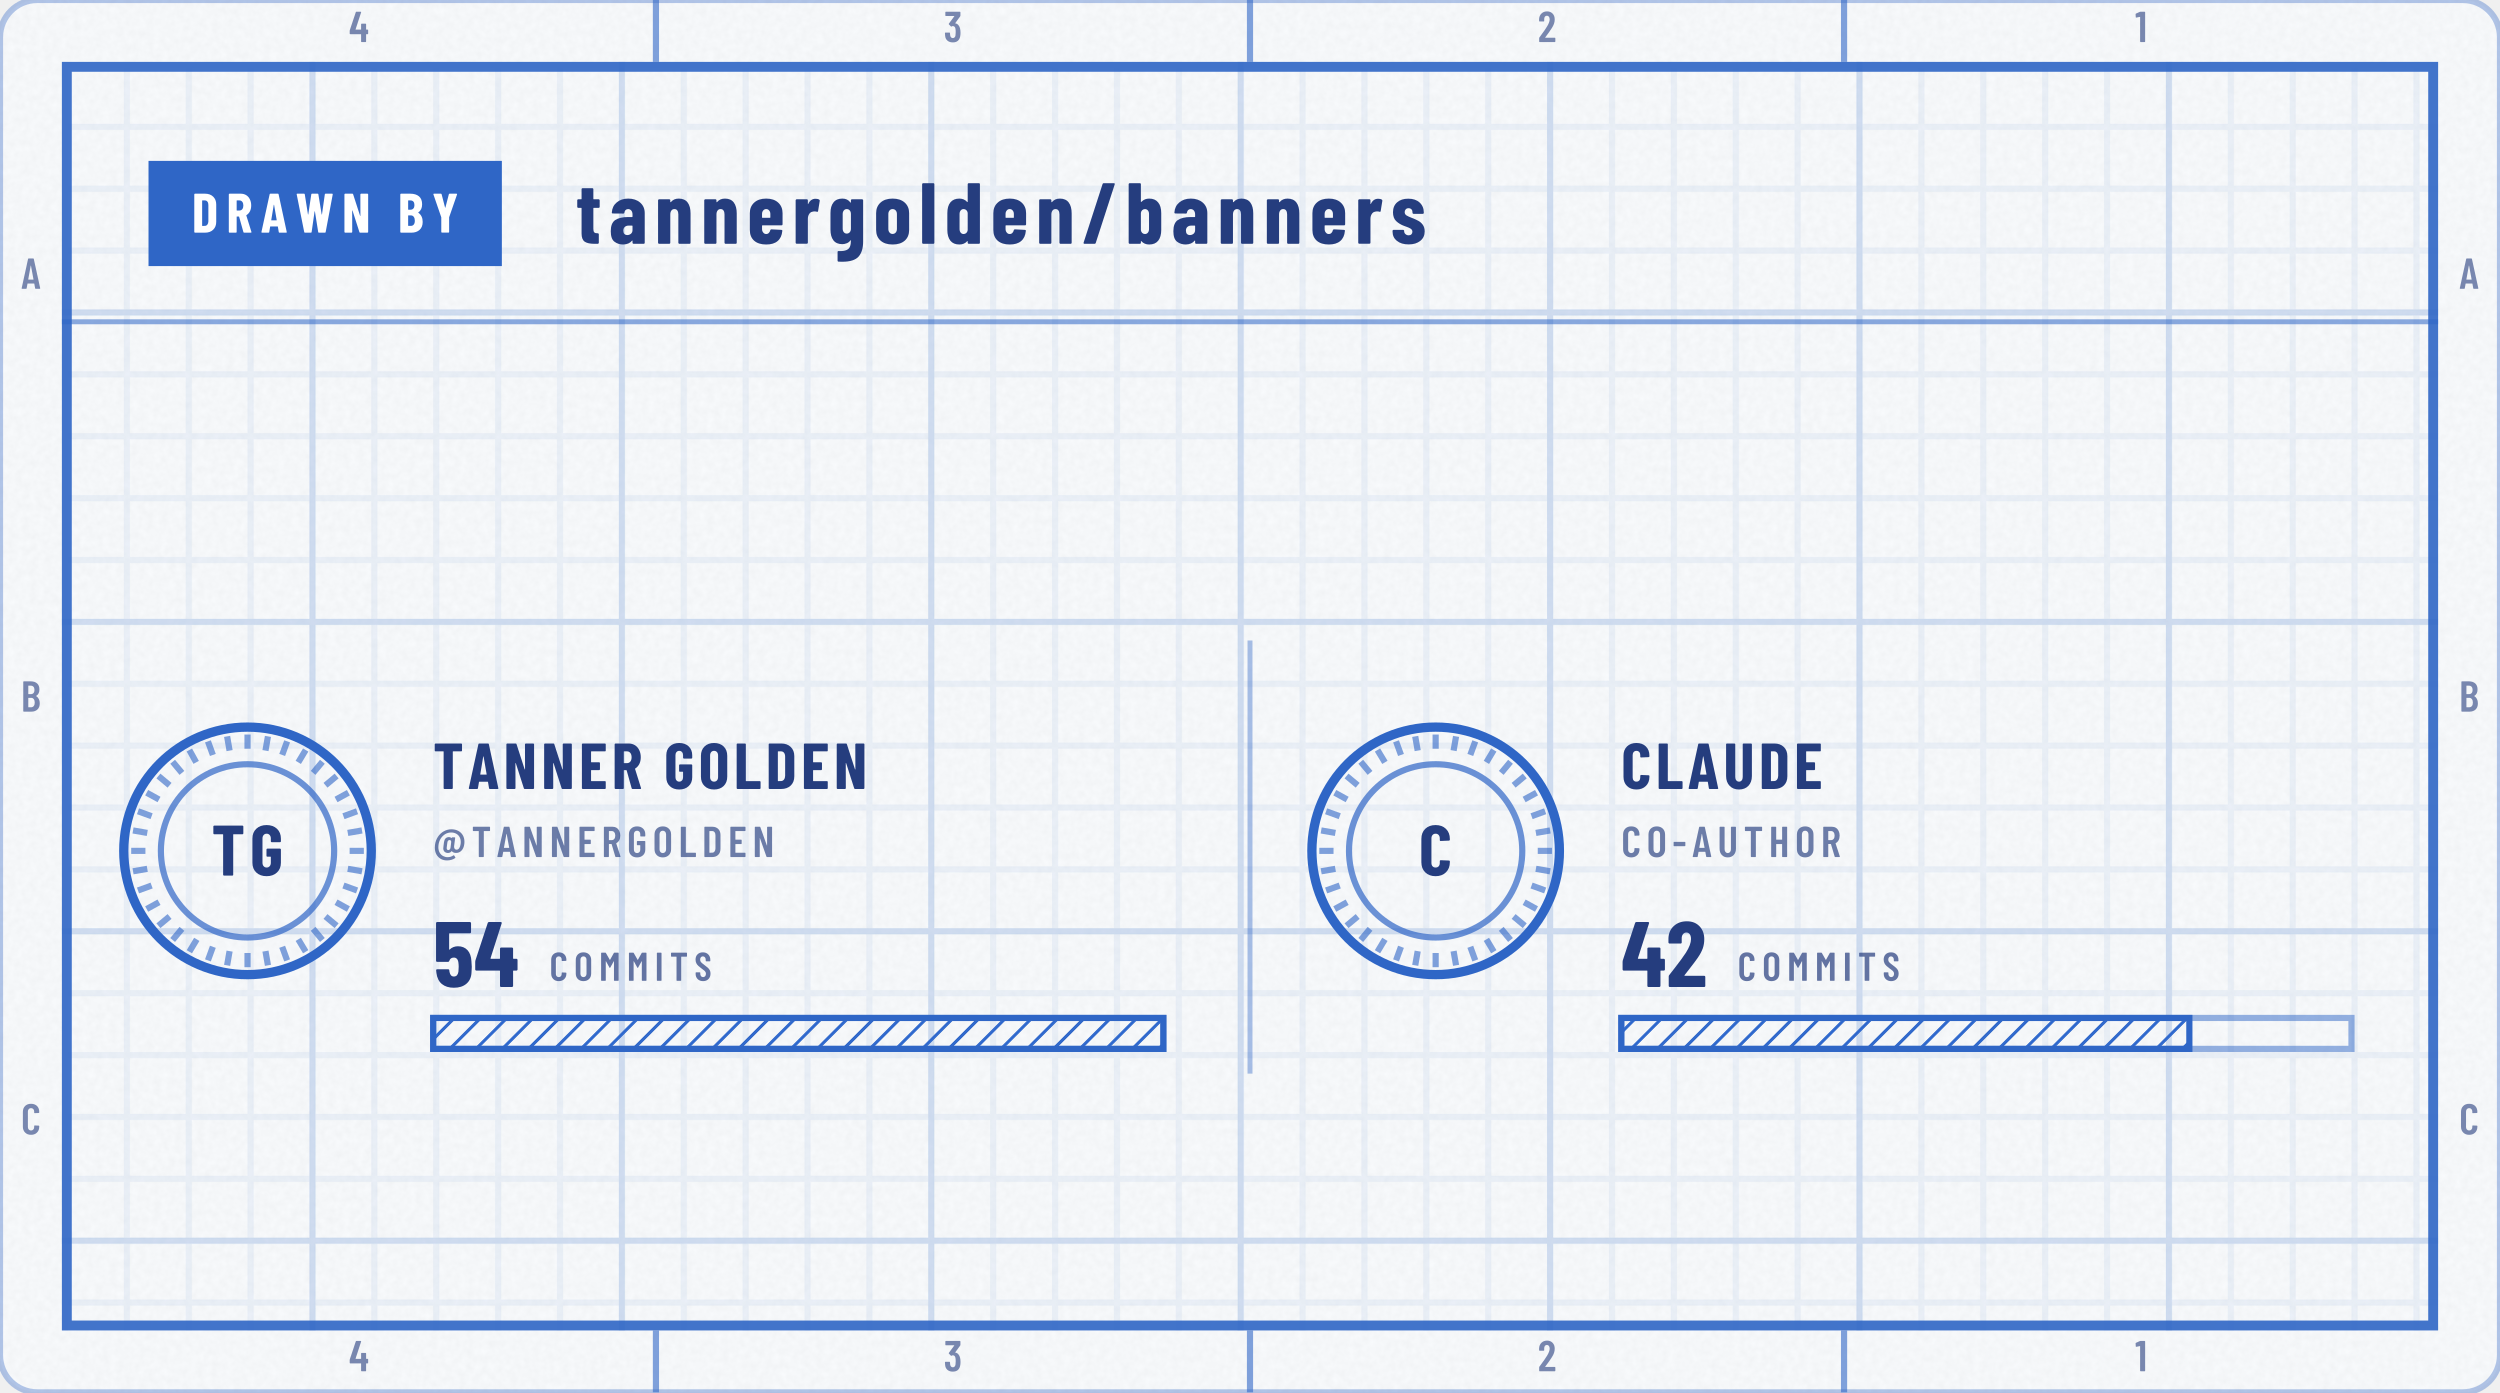
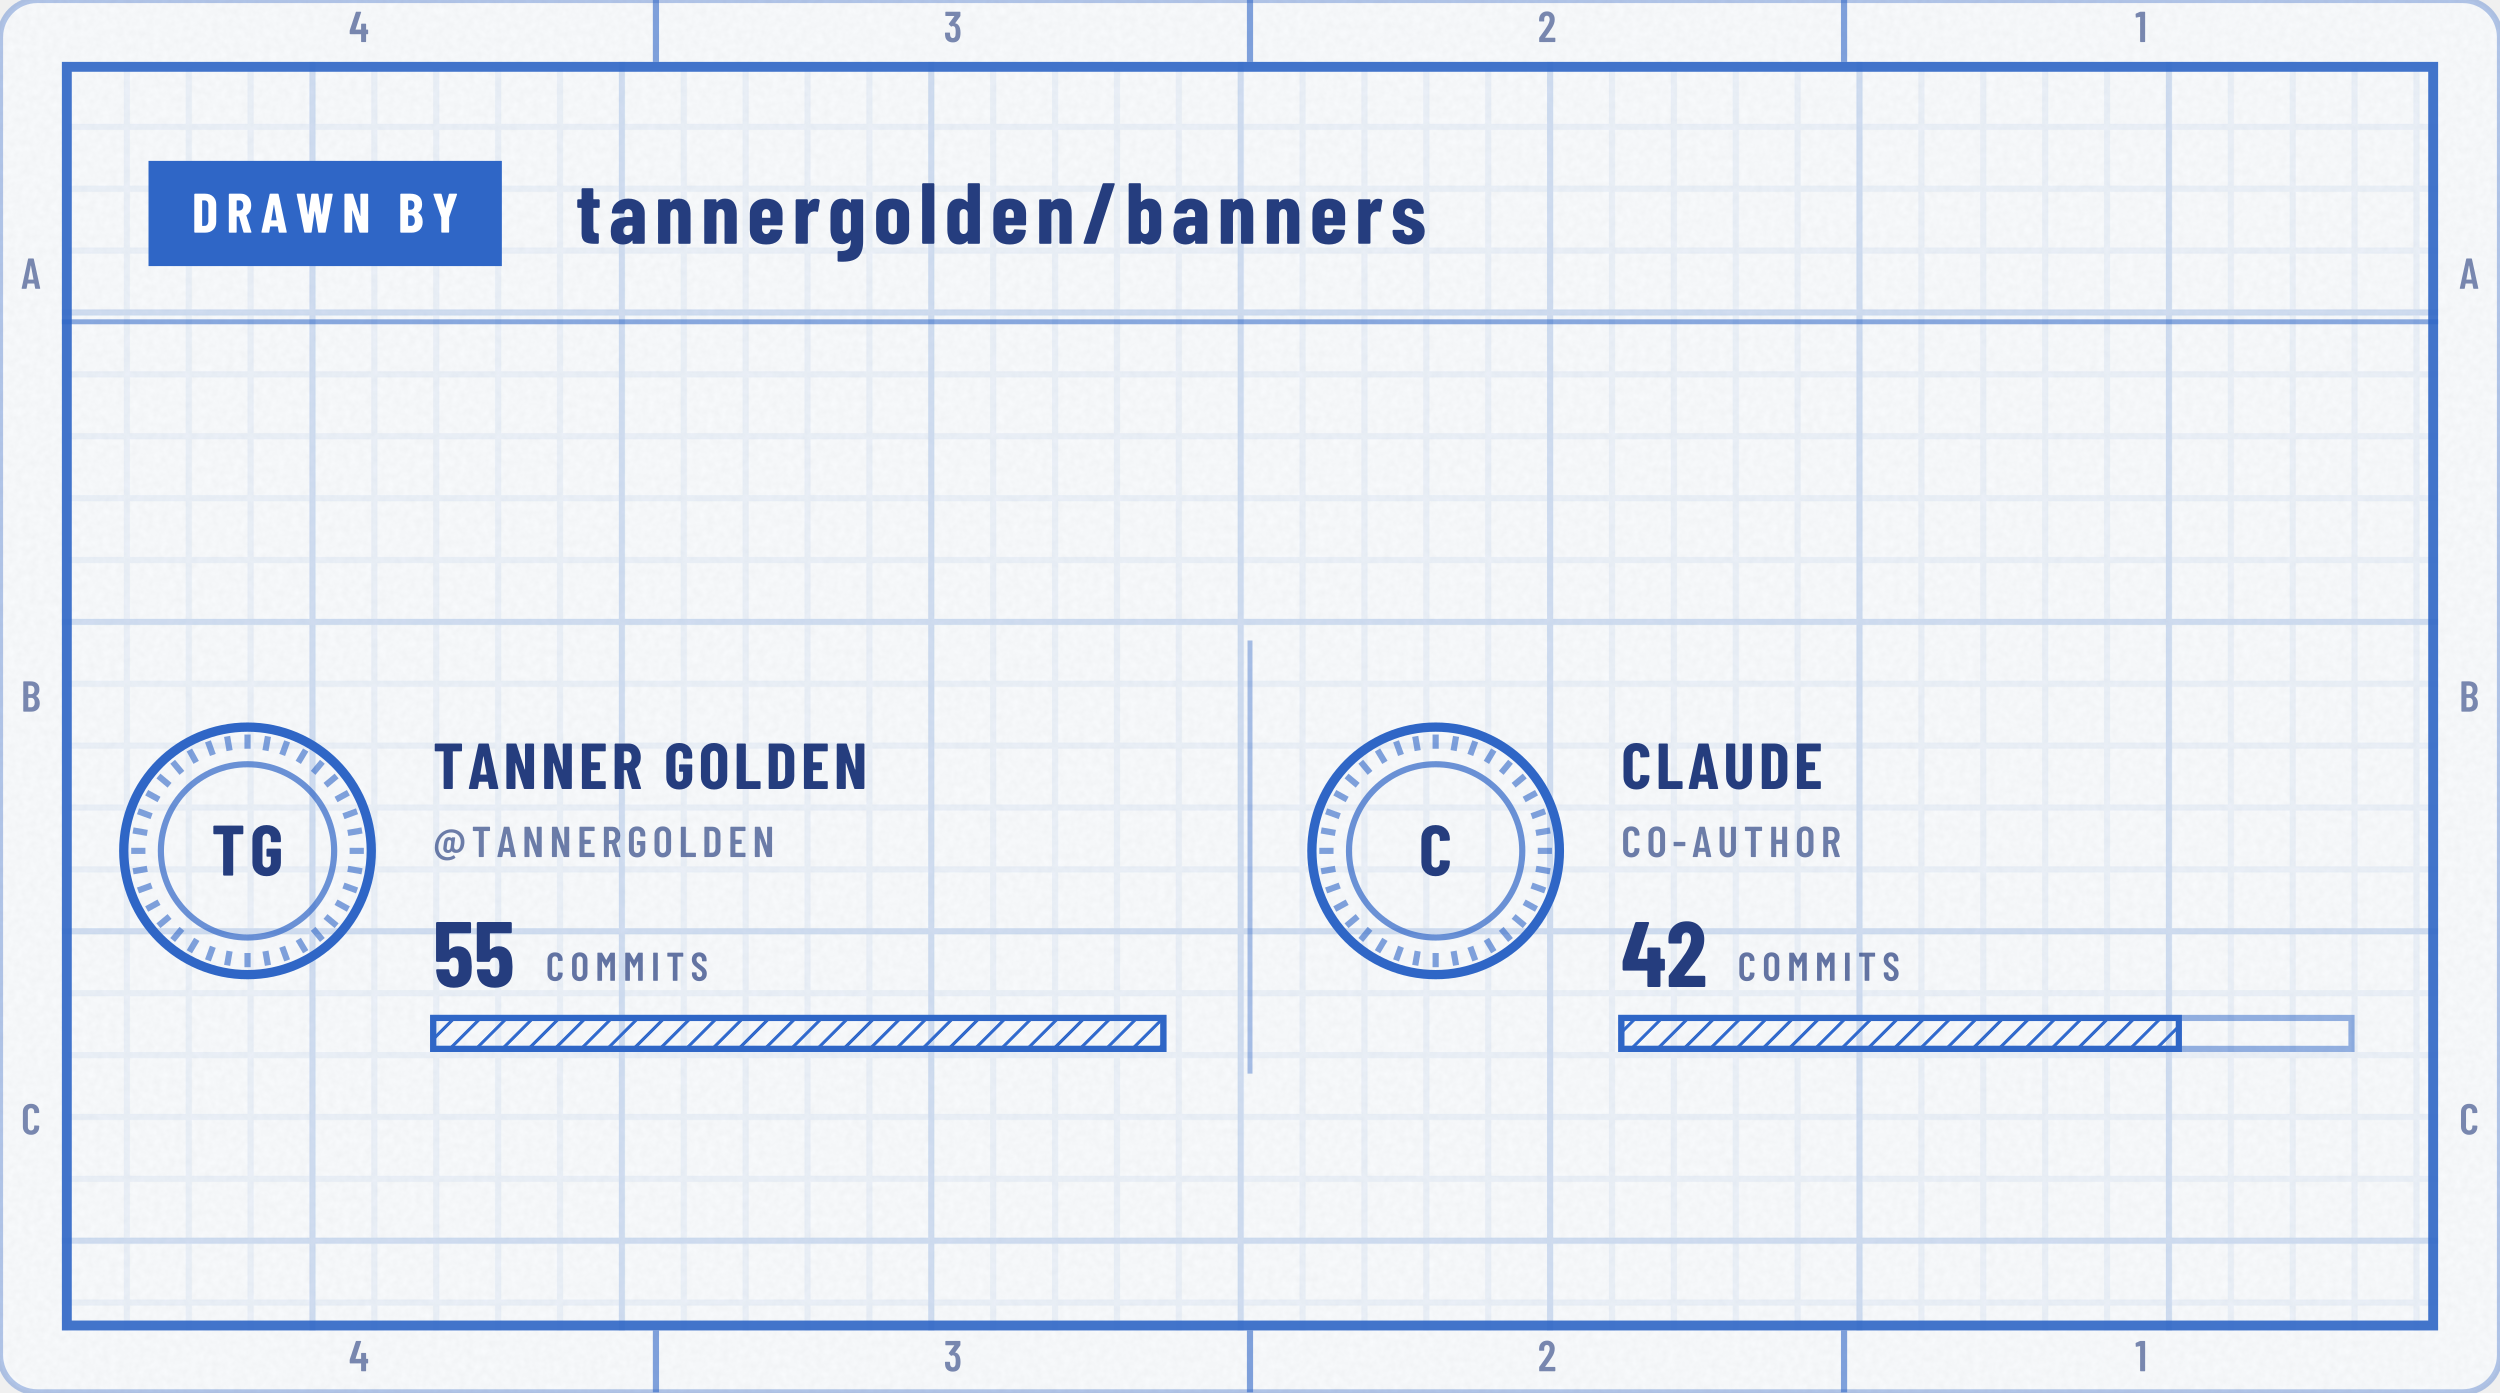
<svg xmlns="http://www.w3.org/2000/svg" width="404" height="225" viewBox="0 0 404 225" role="img" aria-labelledby="t d">
  <defs>
    <clipPath id="kc1">
      <rect x="0" y="0" width="404" height="225" rx="6" />
    </clipPath>
    <filter id="kn2" x="0" y="0" width="100%" height="100%">
      <feTurbulence type="fractalNoise" baseFrequency=".85" numOctaves="2" stitchTiles="stitch" />
      <feColorMatrix values="0 0 0 0 0 0 0 0 0 0 0 0 0 0 0 0 0 0 0.035 0" />
    </filter>
    <pattern id="kp3" width="10" height="10" patternUnits="userSpaceOnUse">
      <path d="M10 .5H.5V10" fill="none" stroke="#2F66C6" stroke-opacity="0.07" />
    </pattern>
    <pattern id="kp4" width="50" height="50" patternUnits="userSpaceOnUse">
      <path d="M50 .5H.5V50" fill="none" stroke="#2F66C6" stroke-opacity="0.14" />
    </pattern>
    <clipPath id="kc5">
      <rect x="10" y="10" width="384" height="205" />
    </clipPath>
    <pattern id="kh6" width="3" height="3" patternUnits="userSpaceOnUse" patternTransform="rotate(45)">
      <path d="M0 0V3" stroke="#2F66C6" stroke-width="1" stroke-opacity="1" />
    </pattern>
    <path id="m45" d="M27 263V339Q27 344 30 348Q34 351 39 351H286Q291 351 294 348Q298 344 298 339V263Q298 258 294 254Q291 251 286 251H39Q34 251 30 254Q27 258 27 263Z" />
    <path id="m49" d="M122 700H218Q223 700 226 696Q230 693 230 688V12Q230 7 226 4Q223 0 218 0H126Q121 0 118 4Q114 7 114 12V576Q114 578 112 580Q111 582 109 581L27 565H24Q13 565 13 576L10 643Q10 653 18 657L107 697Q114 700 122 700Z" />
    <path id="m50" d="M173 100H392Q397 100 400 96Q404 93 404 88V12Q404 7 400 4Q397 0 392 0H43Q38 0 34 4Q31 7 31 12V92Q31 101 36 107L75 160Q114 212 152 266Q189 320 215 363Q273 459 273 522Q273 562 256 585Q238 608 209 608Q180 608 163 586Q146 563 147 526V487Q147 482 144 478Q140 475 135 475H41Q36 475 32 478Q29 482 29 487V530Q33 610 84 659Q134 708 214 708Q293 708 342 656Q390 605 390 521Q390 471 373 422Q356 373 319 317Q294 277 260 229Q225 181 214 166Q184 126 170 106Q168 104 169 102Q170 100 173 100Z" />
    <path id="m51" d="M387 218Q387 169 380 134Q368 66 326 29Q283 -8 210 -8Q134 -8 86 32Q38 73 32 143Q30 165 28 207Q28 219 40 219H132Q144 219 144 207Q146 173 148 156Q153 125 169 108Q185 92 210 92Q234 92 250 108Q266 123 271 152Q276 182 276 230Q276 281 269 315Q263 341 248 355Q233 369 210 369Q195 369 183 360Q177 356 174 356Q172 356 166 360L119 408Q115 412 115 417Q115 421 118 425L243 595Q245 597 244 599Q242 601 239 601H49Q44 601 40 604Q37 608 37 613V688Q37 693 40 696Q44 700 49 700H373Q378 700 382 696Q385 693 385 688V609Q385 602 380 594L266 438Q262 432 268 431Q309 426 338 392Q368 358 378 307Q387 267 387 218Z" />
    <path id="m52" d="M443 275V194Q443 189 440 186Q436 182 431 182H401Q396 182 396 177V12Q396 7 392 4Q389 0 384 0H292Q287 0 284 4Q280 7 280 12V177Q280 182 275 182H29Q24 182 20 186Q17 189 17 194V259Q17 268 19 274L158 690Q161 700 171 700H271Q277 700 280 696Q283 693 281 686L153 293Q152 287 157 287H275Q280 287 280 292V412Q280 417 284 420Q287 424 292 424H384Q389 424 392 420Q396 417 396 412V292Q396 287 401 287H431Q436 287 440 284Q443 280 443 275Z" />
    <path id="m64" d="M722 352Q722 327 719 301Q706 204 655 150Q604 95 529 95Q465 95 431 135Q427 138 424 134Q409 113 387 104Q365 94 343 94Q292 94 262 124Q233 154 233 201Q233 218 238 250L242 283Q244 307 250 347Q268 461 367 461Q380 461 394 456Q409 451 421 440Q428 435 428 442V444Q429 455 441 455H497Q509 455 508 442L484 258Q483 252 483 240Q483 206 499 188Q515 170 541 170Q577 170 602 206Q626 243 634 303Q637 326 637 346Q637 413 609 463Q581 513 530 540Q480 567 414 567Q342 567 279 530Q216 492 174 426Q132 359 122 275Q119 251 119 229Q119 156 149 104Q179 51 228 24Q277 -3 333 -3Q408 -3 468 39Q473 42 476 42Q482 42 485 36L511 -6Q513 -9 513 -14Q513 -19 508 -23Q472 -48 424 -63Q375 -78 319 -78Q239 -78 175 -42Q111 -5 74 62Q38 130 38 221Q38 253 42 280Q55 384 109 466Q163 549 246 595Q328 641 422 641Q510 641 578 605Q646 569 684 504Q722 438 722 352ZM400 212 403 233 404 243 414 326 416 343Q419 365 408 379Q398 393 379 393Q360 393 346 379Q332 365 329 343L326 322Q320 283 320 276L312 212Q311 188 321 174Q331 161 350 161Q369 161 382 175Q396 189 400 212Z" />
    <path id="m65" d="M325 11 306 116Q306 121 300 121H154Q148 121 148 116L129 11Q128 0 116 0H25Q11 0 14 13L162 689Q164 700 175 700H281Q292 700 294 689L442 13V9Q442 0 431 0H338Q326 0 325 11ZM171 212H282Q288 212 287 217L229 533Q228 536 226 536Q224 536 223 533L166 217Q165 212 171 212Z" />
    <path id="m66" d="M242 0H66Q61 0 58 4Q54 7 54 12V688Q54 693 58 696Q61 700 66 700H224Q319 700 373 652Q427 604 427 512Q427 409 354 365Q349 362 352 359Q391 334 413 292Q435 250 435 192Q435 100 382 50Q328 0 242 0ZM170 595V409Q170 404 175 404H226Q267 404 290 429Q313 454 313 500Q313 548 290 574Q267 600 226 600H175Q170 600 170 595ZM319 208Q319 260 296 290Q273 319 233 319H175Q170 319 170 314V106Q170 101 175 101H233Q273 101 296 129Q319 157 319 208Z" />
    <path id="m67" d="M42 180V521Q42 607 94 658Q145 708 230 708Q316 708 368 658Q420 607 420 521V509Q420 504 416 500Q413 496 408 496L315 492Q303 492 303 504V529Q303 564 283 586Q263 608 230 608Q198 608 178 586Q158 564 158 529V171Q158 136 178 114Q198 92 230 92Q263 92 283 114Q303 136 303 171V196Q303 201 306 204Q310 208 315 208L408 204Q413 204 416 200Q420 197 420 192V180Q420 95 368 44Q316 -8 230 -8Q145 -8 94 44Q42 95 42 180Z" />
    <path id="m68" d="M54 12V688Q54 693 58 696Q61 700 66 700H237Q323 700 374 648Q426 596 426 509V191Q426 104 374 52Q323 0 237 0H66Q61 0 58 4Q54 7 54 12ZM175 100 235 101Q268 101 288 128Q309 154 310 198V502Q310 547 290 574Q269 600 234 600H175Q170 600 170 595V105Q170 100 175 100Z" />
    <path id="m69" d="M391 600H175Q170 600 170 595V406Q170 401 175 401H303Q308 401 312 398Q315 394 315 389V312Q315 307 312 304Q308 300 303 300H175Q170 300 170 295V105Q170 100 175 100H391Q396 100 400 96Q403 93 403 88V12Q403 7 400 4Q396 0 391 0H66Q61 0 58 4Q54 7 54 12V688Q54 693 58 696Q61 700 66 700H391Q396 700 400 696Q403 693 403 688V612Q403 607 400 604Q396 600 391 600Z" />
    <path id="m71" d="M42 173V527Q42 609 94 658Q145 708 230 708Q315 708 368 658Q420 609 420 526V487Q420 482 416 478Q413 475 408 475H316Q311 475 308 478Q304 482 304 487V528Q304 564 284 586Q263 608 230 608Q197 608 177 586Q157 564 157 528V172Q157 136 177 114Q197 92 230 92Q263 92 284 114Q304 136 304 172V268Q304 273 299 273H238Q233 273 230 276Q226 280 226 285V358Q226 363 230 366Q233 370 238 370H408Q413 370 416 366Q420 363 420 358V173Q420 91 368 42Q315 -8 230 -8Q145 -8 94 42Q42 91 42 173Z" />
    <path id="m72" d="M319 700H411Q416 700 420 696Q423 693 423 688V12Q423 7 420 4Q416 0 411 0H319Q314 0 310 4Q307 7 307 12V295Q307 300 302 300H175Q170 300 170 295V12Q170 7 166 4Q163 0 158 0H66Q61 0 58 4Q54 7 54 12V688Q54 693 58 696Q61 700 66 700H158Q163 700 166 696Q170 693 170 688V406Q170 401 175 401H302Q307 401 307 406V688Q307 693 310 696Q314 700 319 700Z" />
    <path id="m73" d="M54 12V688Q54 693 58 696Q61 700 66 700H158Q163 700 166 696Q170 693 170 688V12Q170 7 166 4Q163 0 158 0H66Q61 0 58 4Q54 7 54 12Z" />
    <path id="m76" d="M54 12V688Q54 693 58 696Q61 700 66 700H158Q163 700 166 696Q170 693 170 688V105Q170 100 175 100H391Q396 100 400 96Q403 93 403 88V12Q403 7 400 4Q396 0 391 0H66Q61 0 58 4Q54 7 54 12Z" />
    <path id="m77" d="M383 700H475Q480 700 484 696Q487 693 487 688V12Q487 7 484 4Q480 0 475 0H383Q378 0 374 4Q371 7 371 12V484Q371 488 369 488Q367 488 365 485L278 327Q273 319 269 319Q265 319 260 327L173 485Q171 488 169 488Q167 488 167 484V12Q167 7 164 4Q160 0 155 0H63Q58 0 54 4Q51 7 51 12V688Q51 693 54 696Q58 700 63 700H155Q165 700 170 692L267 521Q270 517 273 521L368 692Q373 700 383 700Z" />
    <path id="m78" d="M350 700H441Q446 700 450 696Q453 693 453 688V12Q453 7 450 4Q446 0 441 0H336Q326 0 323 10L174 434Q173 437 170 436Q168 436 168 433L169 12Q169 7 166 4Q162 0 157 0H66Q61 0 58 4Q54 7 54 12V688Q54 693 58 696Q61 700 66 700H169Q179 700 182 690L332 269Q333 266 336 266Q338 267 338 270V688Q338 693 342 696Q345 700 350 700Z" />
    <path id="m79" d="M42 182V518Q42 604 94 656Q147 708 233 708Q319 708 372 656Q425 604 425 518V182Q425 96 372 44Q319 -8 233 -8Q147 -8 94 44Q42 96 42 182ZM309 177V523Q309 561 288 584Q267 608 233 608Q199 608 178 584Q158 561 158 523V177Q158 139 178 116Q199 92 233 92Q267 92 288 116Q309 139 309 177Z" />
    <path id="m82" d="M318 10 233 297Q231 301 228 301H175Q170 301 170 296V12Q170 7 166 4Q163 0 158 0H66Q61 0 58 4Q54 7 54 12V688Q54 693 58 696Q61 700 66 700H254Q307 700 348 674Q388 649 410 602Q433 556 433 496Q433 434 409 389Q385 344 342 321Q338 320 339 315L437 14Q438 12 438 9Q438 0 427 0H331Q321 0 318 10ZM170 595V396Q170 391 175 391H236Q272 391 294 419Q317 447 317 495Q317 543 294 572Q272 600 236 600H175Q170 600 170 595Z" />
    <path id="m83" d="M34 173V199Q34 204 38 208Q41 211 46 211H137Q142 211 146 208Q149 204 149 199V179Q149 140 168 116Q188 92 219 92Q250 92 270 114Q290 137 290 174Q290 200 279 219Q268 238 248 255Q228 272 184 304Q134 340 104 368Q73 396 52 436Q32 475 32 527Q32 610 82 659Q132 708 214 708Q297 708 348 656Q399 605 399 520V496Q399 491 396 488Q392 484 387 484H297Q292 484 288 488Q285 491 285 496V522Q285 561 266 584Q246 608 214 608Q184 608 165 586Q146 565 146 527Q146 491 166 466Q187 441 247 397Q308 352 339 324Q370 295 387 261Q404 227 404 180Q404 95 353 44Q302 -8 219 -8Q136 -8 85 42Q34 92 34 173Z" />
    <path id="m84" d="M425 688V612Q425 607 422 604Q418 600 413 600H286Q281 600 281 595V12Q281 7 278 4Q274 0 269 0H177Q172 0 168 4Q165 7 165 12V595Q165 600 160 600H40Q35 600 32 604Q28 607 28 612V688Q28 693 32 696Q35 700 40 700H413Q418 700 422 696Q425 693 425 688Z" />
    <path id="m85" d="M50 194V688Q50 693 54 696Q57 700 62 700H154Q159 700 162 696Q166 693 166 688V182Q166 142 186 117Q206 92 239 92Q272 92 292 117Q312 142 312 182V688Q312 693 316 696Q319 700 324 700H416Q421 700 424 696Q428 693 428 688V194Q428 103 376 48Q324 -8 239 -8Q153 -8 102 48Q50 103 50 194Z" />
    <path id="n47" d="M18 14 237 690Q240 700 250 700H367Q373 700 376 696Q379 693 377 686L158 10Q155 0 145 0H28Q22 0 19 4Q16 7 18 14Z" />
    <path id="n50" d="M200 121H409Q414 121 418 118Q421 114 421 109V12Q421 7 418 4Q414 0 409 0H39Q34 0 30 4Q27 7 27 12V113Q27 122 32 128Q72 181 88 200Q176 313 213 371Q267 457 267 516Q267 550 254 568Q240 587 217 587Q194 587 180 568Q166 550 167 521V480Q167 475 164 472Q160 468 155 468H36Q31 468 28 472Q24 475 24 480V527Q28 609 83 658Q138 708 223 708Q307 708 358 655Q410 602 410 515Q410 463 394 416Q377 369 340 315Q312 274 244 187L197 127Q195 125 196 123Q197 121 200 121Z" />
    <path id="n52" d="M470 292V189Q470 184 466 180Q463 177 458 177H427Q422 177 422 172V12Q422 7 418 4Q415 0 410 0H293Q288 0 284 4Q281 7 281 12V172Q281 177 276 177H26Q21 177 18 180Q14 184 14 189V271Q14 280 16 286L149 690Q152 700 162 700H289Q295 700 298 696Q301 693 299 686L179 310Q178 304 183 304H276Q281 304 281 309V413Q281 418 284 422Q288 425 293 425H410Q415 425 418 422Q422 418 422 413V309Q422 304 427 304H458Q463 304 466 300Q470 297 470 292Z" />
    <path id="n53" d="M416 218Q416 185 413 155Q409 78 358 35Q308 -8 223 -8Q143 -8 94 32Q45 72 35 151L32 179Q32 191 44 191H161Q173 191 174 179Q174 173 176 163Q185 113 223 113Q243 113 256 126Q268 140 272 164Q275 190 275 219Q275 240 271 270Q267 293 254 305Q242 317 223 317Q185 317 174 282Q171 271 161 271H43Q38 271 34 274Q31 278 31 283V688Q31 693 34 696Q38 700 43 700H396Q401 700 404 696Q408 693 408 688V591Q408 586 404 582Q401 579 396 579H177Q172 579 172 574V406Q172 403 174 402Q176 401 178 404Q195 421 218 430Q241 439 267 439Q331 439 370 397Q408 355 412 280Q416 242 416 218Z" />
    <path id="n65" d="M325 11 309 107Q309 112 303 112H176Q170 112 170 107L154 11Q153 0 141 0H24Q11 0 14 13L161 689Q163 700 174 700H309Q320 700 322 689L468 13L469 9Q469 0 458 0H338Q326 0 325 11ZM194 221H284Q289 221 288 226L241 499Q240 502 238 502Q236 502 235 499L190 226Q190 221 194 221Z" />
    <path id="n66" d="M245 0H56Q51 0 48 4Q44 7 44 12V688Q44 693 48 696Q51 700 56 700H223Q323 700 380 652Q436 604 436 509Q436 410 368 365Q364 362 367 359Q446 303 446 193Q446 100 390 50Q334 0 245 0ZM185 574V417Q185 412 190 412H226Q260 412 279 434Q298 455 298 494Q298 535 280 557Q261 579 226 579H190Q185 579 185 574ZM305 214Q305 258 286 284Q267 310 235 310H190Q185 310 185 305V127Q185 122 190 122H234Q267 122 286 146Q305 170 305 214Z" />
    <path id="n67" d="M34 189V513Q34 602 88 655Q143 708 233 708Q324 708 378 655Q433 602 433 513V502Q433 497 430 494Q426 490 421 490L304 485Q292 485 292 496V522Q292 551 276 569Q260 587 233 587Q207 587 191 569Q175 551 175 522V177Q175 148 191 130Q207 113 233 113Q260 113 276 130Q292 148 292 177V204Q292 209 296 212Q299 216 304 216L421 211Q426 211 430 208Q433 204 433 199V189Q433 99 378 46Q323 -8 233 -8Q143 -8 88 46Q34 99 34 189Z" />
    <path id="n68" d="M44 12V688Q44 693 48 696Q51 700 56 700H237Q328 700 383 647Q438 594 438 506V194Q438 106 383 53Q328 0 237 0H56Q51 0 48 4Q44 7 44 12ZM190 121 235 122Q262 123 279 145Q296 167 297 203V497Q297 535 280 557Q263 579 234 579H190Q185 579 185 574V126Q185 121 190 121Z" />
    <path id="n69" d="M399 579H190Q185 579 185 574V416Q185 411 190 411H310Q315 411 318 408Q322 404 322 399V302Q322 297 318 294Q315 290 310 290H190Q185 290 185 285V126Q185 121 190 121H399Q404 121 408 118Q411 114 411 109V12Q411 7 408 4Q404 0 399 0H56Q51 0 48 4Q44 7 44 12V688Q44 693 48 696Q51 700 56 700H399Q404 700 408 696Q411 693 411 688V591Q411 586 408 582Q404 579 399 579Z" />
    <path id="n71" d="M34 181V519Q34 605 88 656Q143 708 233 708Q323 708 378 656Q433 604 433 518V480Q433 475 430 472Q426 468 421 468H304Q299 468 296 472Q292 475 292 480V520Q292 550 276 568Q260 587 233 587Q207 587 191 568Q175 550 175 520V180Q175 150 191 132Q207 113 233 113Q260 113 276 132Q292 150 292 180V260Q292 265 287 265H243Q238 265 234 268Q231 272 231 277V366Q231 371 234 374Q238 378 243 378H421Q426 378 430 374Q433 371 433 366V181Q433 95 378 44Q323 -8 233 -8Q143 -8 88 44Q34 95 34 181Z" />
    <path id="n76" d="M44 12V688Q44 693 48 696Q51 700 56 700H173Q178 700 182 696Q185 693 185 688V126Q185 121 190 121H400Q405 121 408 118Q412 114 412 109V12Q412 7 408 4Q405 0 400 0H56Q51 0 48 4Q44 7 44 12Z" />
    <path id="n78" d="M342 700H458Q463 700 466 696Q470 693 470 688V12Q470 7 466 4Q463 0 458 0H326Q316 0 313 10L189 397Q188 400 186 400Q183 399 183 396L184 12Q184 7 180 4Q177 0 172 0H56Q51 0 48 4Q44 7 44 12V688Q44 693 48 696Q51 700 56 700H187Q197 700 200 690L325 303Q326 300 328 300Q331 301 331 304L330 688Q330 693 334 696Q337 700 342 700Z" />
    <path id="n79" d="M34 190V510Q34 600 89 654Q144 708 236 708Q328 708 384 654Q439 600 439 510V190Q439 100 384 46Q328 -8 236 -8Q144 -8 89 46Q34 100 34 190ZM298 184V516Q298 548 281 568Q264 587 236 587Q208 587 192 568Q175 548 175 516V184Q175 152 192 132Q208 113 236 113Q264 113 281 132Q298 152 298 184Z" />
    <path id="n82" d="M306 10 229 286Q227 290 224 290H190Q185 290 185 285V12Q185 7 182 4Q178 0 173 0H56Q51 0 48 4Q44 7 44 12V688Q44 693 48 696Q51 700 56 700H258Q313 700 356 674Q399 647 422 599Q446 551 446 489Q446 430 424 385Q401 340 361 315Q359 314 358 312Q357 311 358 309L450 14L451 10Q451 0 440 0H320Q309 0 306 10ZM185 574V403Q185 398 190 398H235Q266 398 286 422Q305 447 305 488Q305 530 286 554Q266 579 235 579H190Q185 579 185 574Z" />
    <path id="n84" d="M444 688V591Q444 586 440 582Q437 579 432 579H307Q302 579 302 574V12Q302 7 298 4Q295 0 290 0H173Q168 0 164 4Q161 7 161 12V574Q161 579 156 579H36Q31 579 28 582Q24 586 24 591V688Q24 693 28 696Q31 700 36 700H432Q437 700 440 696Q444 693 444 688Z" />
    <path id="n85" d="M41 199V688Q41 693 44 696Q48 700 53 700H170Q175 700 178 696Q182 693 182 688V185Q182 153 198 133Q214 113 240 113Q266 113 282 133Q297 153 297 185V688Q297 693 300 696Q304 700 309 700H426Q431 700 434 696Q438 693 438 688V199Q438 105 384 48Q329 -8 240 -8Q150 -8 96 48Q41 105 41 199Z" />
    <path id="n87" d="M156 11 21 687 20 691Q20 700 31 700H153Q165 700 166 689L223 329Q224 325 226 325Q228 325 229 329L283 689Q284 700 296 700H397Q409 700 410 689L469 329Q470 325 472 325Q474 325 475 329L526 689Q527 700 539 700H657Q670 700 668 687L541 11Q540 0 528 0H420Q408 0 407 11L348 381Q347 385 345 385Q343 385 342 381L289 11Q288 0 276 0H169Q158 0 156 11Z" />
    <path id="n89" d="M166 13V273L165 279L25 686Q24 688 24 691Q24 700 35 700H158Q169 700 172 690L234 451Q235 448 237 448Q239 448 240 451L302 690Q305 700 316 700H439Q445 700 448 696Q451 693 449 686L308 279L307 273V13Q307 8 304 4Q300 1 295 1H178Q173 1 170 4Q166 8 166 13Z" />
    <path id="n97" d="M415 355V12Q415 7 412 4Q408 0 403 0H286Q281 0 278 4Q274 7 274 12V34Q274 37 272 38Q270 39 268 36Q235 -6 166 -8Q108 -8 66 24Q23 56 23 146Q23 239 74 274Q126 309 223 309H269Q274 309 274 314V339Q274 366 260 384Q245 401 223 401Q206 401 194 390Q183 380 180 361Q179 349 167 349L47 350Q35 350 35 362Q40 435 92 478Q144 522 224 522Q309 522 362 476Q415 430 415 355ZM274 158V205Q274 210 269 210H228Q201 210 184 194Q168 179 168 152Q168 127 180 114Q193 101 214 101Q237 101 256 116Q274 132 274 158Z" />
    <path id="n98" d="M414 354V160Q414 81 379 36Q344 -8 275 -8Q219 -8 185 30Q183 32 181 32Q179 31 179 28V12Q179 7 176 4Q172 0 167 0H50Q45 0 42 4Q38 7 38 12V688Q38 693 42 696Q45 700 50 700H167Q172 700 176 696Q179 693 179 688V485Q179 483 181 483Q185 483 189 488Q223 522 275 522Q343 522 378 478Q414 435 414 354ZM226 401Q208 401 195 389Q182 377 179 357V157Q182 137 195 125Q208 113 226 113Q247 113 260 129Q273 145 273 170V344Q273 369 260 385Q247 401 226 401Z" />
    <path id="n100" d="M278 700H395Q400 700 404 696Q407 693 407 688V12Q407 7 404 4Q400 0 395 0H278Q273 0 270 4Q266 7 266 12V28Q266 31 264 32Q262 32 260 30Q226 -8 170 -8Q101 -8 66 36Q31 81 31 160V354Q31 435 66 478Q102 522 170 522Q192 522 216 514Q240 505 260 483Q262 481 264 482Q266 482 266 485V688Q266 693 270 696Q273 700 278 700ZM266 157V357Q263 377 250 389Q237 401 219 401Q198 401 185 385Q172 369 172 344V170Q172 145 185 129Q198 113 219 113Q237 113 250 125Q263 137 266 157Z" />
    <path id="n101" d="M397 213H177Q172 213 172 208V171Q172 146 186 130Q199 113 220 113Q239 113 251 126Q263 138 267 157Q270 167 280 167L395 161Q400 161 404 158Q407 154 406 148Q399 71 352 32Q306 -8 220 -8Q131 -8 81 36Q31 81 31 160V354Q31 430 82 476Q132 522 220 522Q308 522 358 476Q409 430 409 354V225Q409 220 406 216Q402 213 397 213ZM172 344V305Q172 300 177 300H263Q268 300 268 305V344Q268 369 254 385Q241 401 220 401Q199 401 186 385Q172 369 172 344Z" />
    <path id="n103" d="M279 514H396Q401 514 404 510Q408 507 408 502V24Q408 -87 356 -147Q303 -207 167 -207Q140 -207 125 -206Q113 -205 113 -193V-95Q113 -82 126 -84Q185 -86 216 -72Q246 -59 256 -32Q267 -5 267 39Q267 42 265 42Q263 42 261 39Q243 15 218 6Q192 -4 168 -4Q99 -4 65 40Q31 85 31 164V354Q31 435 66 478Q100 522 168 522Q229 522 261 477Q263 474 265 475Q267 476 267 479V502Q267 507 270 510Q274 514 279 514ZM267 175V344Q267 369 254 385Q240 401 219 401Q198 401 185 385Q172 369 172 344V175Q172 150 185 134Q198 118 219 118Q240 118 254 134Q267 150 267 175Z" />
    <path id="n108" d="M34 12V688Q34 693 38 696Q41 700 46 700H163Q168 700 172 696Q175 693 175 688V12Q175 7 172 4Q168 0 163 0H46Q41 0 38 4Q34 7 34 12Z" />
    <path id="n110" d="M413 351V12Q413 7 410 4Q406 0 401 0H284Q279 0 276 4Q272 7 272 12V340Q272 369 260 385Q249 401 227 401Q204 401 192 384Q179 368 179 338V12Q179 7 176 4Q172 0 167 0H50Q45 0 42 4Q38 7 38 12V502Q38 507 42 510Q45 514 50 514H167Q172 514 176 510Q179 507 179 502V483Q179 480 182 480Q184 480 188 484Q220 522 277 522Q345 522 379 477Q413 432 413 351Z" />
    <path id="n111" d="M31 160V354Q31 430 82 476Q133 522 221 522Q310 522 361 476Q412 430 412 354V160Q412 82 362 37Q311 -8 221 -8Q132 -8 82 37Q31 82 31 160ZM271 171V344Q271 369 257 385Q243 401 221 401Q199 401 186 385Q172 369 172 344V171Q172 146 186 130Q199 114 221 114Q243 114 257 130Q271 146 271 171Z" />
    <path id="n114" d="M310 510Q318 505 316 495L297 378Q296 367 283 370Q272 374 256 374Q241 374 230 370Q207 366 193 342Q179 319 179 288V13Q179 8 176 4Q172 1 167 1H50Q45 1 42 4Q38 8 38 13V502Q38 507 42 510Q45 514 50 514H167Q172 514 176 510Q179 507 179 502V463Q179 459 180 458Q182 458 184 461Q211 520 268 520Q295 520 310 510Z" />
    <path id="n115" d="M24 142V149Q24 154 28 158Q31 161 36 161H146Q151 161 154 158Q158 154 158 149V146Q158 125 173 112Q188 98 210 98Q230 98 242 110Q253 121 253 139Q253 161 234 174Q215 186 192 194Q168 203 159 206Q104 226 66 262Q29 297 29 364Q29 437 77 479Q125 521 205 521Q288 521 336 477Q385 433 385 358Q385 353 382 350Q378 346 373 346H266Q261 346 258 350Q254 353 254 358V366Q254 386 242 398Q229 411 209 411Q188 411 176 398Q164 384 164 366Q164 342 184 328Q205 315 247 299Q290 283 320 266Q351 250 373 220Q395 189 395 143Q395 74 344 34Q294 -7 210 -7Q125 -7 74 34Q24 74 24 142Z" />
    <path id="n116" d="M260 415H204Q199 415 199 410V172Q199 143 210 132Q221 121 243 122H250Q255 122 258 118Q262 115 262 110V12Q262 7 258 4Q255 0 250 0H210Q137 0 100 24Q63 49 63 118V410Q63 415 58 415H25Q20 415 16 418Q13 422 13 427V502Q13 507 16 510Q20 514 25 514H58Q63 514 63 519V630Q63 635 66 638Q70 642 75 642H187Q192 642 196 638Q199 635 199 630V519Q199 514 204 514H260Q265 514 268 510Q272 507 272 502V427Q272 422 268 418Q265 415 260 415Z" />
  </defs>
  <rect y="0" width="404" height="225" rx="6" fill="#FFFFFF" stroke="#2F66C6" stroke-opacity=".35" />
  <rect y="0" width="404" height="225" rx="6" fill="#2F66C6" fill-opacity=".03" />
  <rect y="0" width="404" height="225" clip-path="url(#kc1)" filter="url(#kn2)" />
  <g clip-path="url(#kc5)">
    <rect y="0" width="404" height="225" fill="url(#kp3)" />
    <rect y="0" width="404" height="225" fill="url(#kp4)" />
  </g>
  <rect x="10.8" y="10.8" width="382.4" height="203.4" fill="none" stroke="#2F66C6" stroke-opacity="0.9" stroke-width="1.6" />
  <path d="M106 0V10M106 215V225M202 0V10M202 215V225M298 0V10M298 215V225" stroke="#2F66C6" stroke-opacity="0.6" />
  <g transform="scale(0.007 -0.007)" fill="#253D7E" fill-opacity="0.6">
    <use href="#m52" x="8056" y="-971" />
    <use href="#m52" x="8056" y="-31657" />
    <use href="#m51" x="21787" y="-971" />
    <use href="#m51" x="21787" y="-31657" />
    <use href="#m50" x="35502" y="-971" />
    <use href="#m50" x="35502" y="-31657" />
    <use href="#m49" x="49292" y="-971" />
    <use href="#m49" x="49292" y="-31657" />
    <use href="#m65" x="486" y="-6667" />
    <use href="#m65" x="56772" y="-6667" />
    <use href="#m66" x="483" y="-16429" />
    <use href="#m66" x="56769" y="-16429" />
    <use href="#m67" x="486" y="-26190" />
    <use href="#m67" x="56772" y="-26190" />
  </g>
  <rect x="24" y="26" width="57.1" height="17" fill="#2F66C6" />
  <g transform="translate(31 37.6) scale(0.009 -0.009)" fill="#FFFFFF">
    <use href="#n68" x="0" />
    <use href="#n82" x="620" />
    <use href="#n65" x="1236" />
    <use href="#n87" x="1862" />
    <use href="#n78" x="2696" />
    <use href="#n66" x="3699" />
    <use href="#n89" x="4313" />
  </g>
  <g transform="translate(93.1 39.4) scale(0.014 -0.014)" fill="#253D7E">
    <use href="#n116" x="0" />
    <use href="#n97" x="377" />
    <use href="#n110" x="908" />
    <use href="#n110" x="1441" />
    <use href="#n101" x="1974" />
    <use href="#n114" x="2496" />
    <use href="#n103" x="2905" />
    <use href="#n111" x="3432" />
    <use href="#n108" x="3960" />
    <use href="#n100" x="4254" />
    <use href="#n101" x="4785" />
    <use href="#n110" x="5307" />
    <use href="#n47" x="5840" />
    <use href="#n98" x="6340" />
    <use href="#n97" x="6871" />
    <use href="#n110" x="7403" />
    <use href="#n110" x="7935" />
    <use href="#n101" x="8468" />
    <use href="#n114" x="8990" />
    <use href="#n115" x="9400" />
  </g>
  <path d="M10 52H394" fill="none" stroke="#2F66C6" stroke-opacity="0.55" stroke-width=".8" />
  <circle cx="40" cy="137.5" r="20" fill="none" stroke="#2F66C6" stroke-width="1.5" />
  <circle cx="40" cy="137.5" r="14" fill="none" stroke="#2F66C6" stroke-opacity="0.7" />
  <path d="M56.5 137.5L58.8 137.5M56.2 140.4L58.5 140.8M55.5 143.1L57.7 143.9M54.3 145.8L56.3 146.9M52.6 148.1L54.4 149.6M50.6 150.1L52.1 151.9M48.2 151.8L49.4 153.8M45.6 153L46.4 155.2M42.9 153.7L43.3 156M40 154L40 156.3M37.1 153.7L36.7 156M34.4 153L33.6 155.2M31.8 151.8L30.6 153.8M29.4 150.1L27.9 151.9M27.4 148.1L25.6 149.6M25.7 145.8L23.7 146.9M24.5 143.1L22.3 143.9M23.8 140.4L21.5 140.8M23.5 137.5L21.2 137.5M23.8 134.6L21.5 134.2M24.5 131.9L22.3 131.1M25.7 129.2L23.7 128.1M27.4 126.9L25.6 125.4M29.4 124.9L27.9 123.1M31.7 123.2L30.6 121.2M34.4 122L33.6 119.8M37.1 121.3L36.7 119M40 121L40 118.7M42.9 121.3L43.3 119M45.6 122L46.4 119.8M48.2 123.2L49.4 121.2M50.6 124.9L52.1 123.1M52.6 126.9L54.4 125.4M54.3 129.2L56.3 128.1M55.5 131.9L57.7 131.1M56.2 134.6L58.5 134.2" fill="none" stroke="#2F66C6" stroke-opacity="0.6" />
  <g transform="translate(34.2 141.5) scale(0.01154 -0.01154)" fill="#253D7E">
    <use href="#n84" x="0" />
    <use href="#n71" x="537" />
  </g>
  <g transform="translate(70 127.5) scale(0.0105 -0.0105)" fill="#253D7E">
    <use href="#n84" x="0" />
    <use href="#n65" x="535" />
    <use href="#n78" x="1083" />
    <use href="#n78" x="1664" />
    <use href="#n69" x="2245" />
    <use href="#n82" x="2749" />
    <use href="#n71" x="3554" />
    <use href="#n79" x="4087" />
    <use href="#n76" x="4627" />
    <use href="#n68" x="5120" />
    <use href="#n69" x="5662" />
    <use href="#n78" x="6167" />
  </g>
  <g transform="translate(70 138.5) scale(0.007 -0.007)" fill="#253D7E" fill-opacity="0.66">
    <use href="#m64" x="0" />
    <use href="#m84" x="888" />
    <use href="#m65" x="1468" />
    <use href="#m78" x="2053" />
    <use href="#m78" x="2688" />
    <use href="#m69" x="3324" />
    <use href="#m82" x="3887" />
    <use href="#m71" x="4477" />
    <use href="#m79" x="5068" />
    <use href="#m76" x="5663" />
    <use href="#m68" x="6207" />
    <use href="#m69" x="6807" />
    <use href="#m78" x="7371" />
  </g>
  <g transform="translate(70 159.5) scale(0.015 -0.015)" fill="#253D7E">
    <use href="#n53" x="0" />
-     <use href="#n52" x="439" />
-   </g>
-   <g transform="translate(88.8 158.5) scale(0.0065 -0.0065)" fill="#253D7E" fill-opacity="0.7">
+     <use href="#n53" x="439" />
+   </g>
+   <g transform="translate(88.2 158.5) scale(0.0065 -0.0065)" fill="#253D7E" fill-opacity="0.7">
    <use href="#m67" x="0" />
    <use href="#m79" x="611" />
    <use href="#m77" x="1232" />
    <use href="#m77" x="1924" />
    <use href="#m73" x="2615" />
    <use href="#m84" x="2993" />
    <use href="#m83" x="3599" />
  </g>
  <rect x="70" y="164.5" width="118" height="5" fill="none" stroke="#2F66C6" stroke-opacity="0.5" />
  <rect x="70" y="164.5" width="118" height="5" fill="url(#kh6)" stroke="#2F66C6" stroke-width="1" />
  <path d="M202 103.5V173.5" fill="none" stroke="#2F66C6" stroke-opacity="0.4" stroke-width=".8" />
  <circle cx="232" cy="137.5" r="20" fill="none" stroke="#2F66C6" stroke-width="1.5" />
  <circle cx="232" cy="137.5" r="14" fill="none" stroke="#2F66C6" stroke-opacity="0.7" />
  <path d="M248.5 137.5L250.8 137.5M248.2 140.4L250.5 140.8M247.5 143.1L249.7 143.9M246.3 145.8L248.3 146.9M244.6 148.1L246.4 149.6M242.6 150.1L244.1 151.9M240.2 151.8L241.4 153.8M237.6 153L238.4 155.2M234.9 153.7L235.3 156M232 154L232 156.3M229.1 153.7L228.7 156M226.4 153L225.6 155.2M223.8 151.8L222.6 153.8M221.4 150.1L219.9 151.9M219.4 148.1L217.6 149.6M217.7 145.8L215.7 146.9M216.5 143.1L214.3 143.9M215.8 140.4L213.5 140.8M215.5 137.5L213.2 137.5M215.8 134.6L213.5 134.2M216.5 131.9L214.3 131.1M217.7 129.2L215.7 128.1M219.4 126.9L217.6 125.4M221.4 124.9L219.9 123.1M223.8 123.2L222.6 121.2M226.4 122L225.6 119.8M229.1 121.3L228.7 119M232 121L232 118.7M234.9 121.3L235.3 119M237.6 122L238.4 119.8M240.2 123.2L241.4 121.2M242.6 124.9L244.1 123.1M244.6 126.9L246.4 125.4M246.3 129.2L248.3 128.1M247.5 131.9L249.7 131.1M248.2 134.6L250.5 134.2" fill="none" stroke="#2F66C6" stroke-opacity="0.6" />
  <g transform="translate(229.3 141.5) scale(0.01154 -0.01154)" fill="#253D7E">
    <use href="#n67" x="0" />
  </g>
  <g transform="translate(262 127.5) scale(0.0105 -0.0105)" fill="#253D7E">
    <use href="#n67" x="0" />
    <use href="#n76" x="531" />
    <use href="#n65" x="1023" />
    <use href="#n85" x="1572" />
    <use href="#n68" x="2118" />
    <use href="#n69" x="2660" />
  </g>
  <g transform="translate(262 138.5) scale(0.007 -0.007)" fill="#253D7E" fill-opacity="0.66">
    <use href="#m67" x="0" />
    <use href="#m79" x="586" />
    <use href="#m45" x="1181" />
    <use href="#m65" x="1635" />
    <use href="#m85" x="2219" />
    <use href="#m84" x="2826" />
    <use href="#m72" x="3406" />
    <use href="#m79" x="4012" />
    <use href="#m82" x="4608" />
  </g>
  <g transform="translate(262 159.5) scale(0.015 -0.015)" fill="#253D7E">
    <use href="#n52" x="0" />
    <use href="#n50" x="484" />
  </g>
  <g transform="translate(280.8 158.5) scale(0.0065 -0.0065)" fill="#253D7E" fill-opacity="0.7">
    <use href="#m67" x="0" />
    <use href="#m79" x="611" />
    <use href="#m77" x="1232" />
    <use href="#m77" x="1924" />
    <use href="#m73" x="2615" />
    <use href="#m84" x="2993" />
    <use href="#m83" x="3599" />
  </g>
  <rect x="262" y="164.5" width="118" height="5" fill="none" stroke="#2F66C6" stroke-opacity="0.5" />
-   <rect x="262" y="164.5" width="91.8" height="5" fill="url(#kh6)" stroke="#2F66C6" stroke-width="1" />
+   <rect x="262" y="164.5" width="90.1" height="5" fill="url(#kh6)" stroke="#2F66C6" stroke-width="1" />
</svg>
